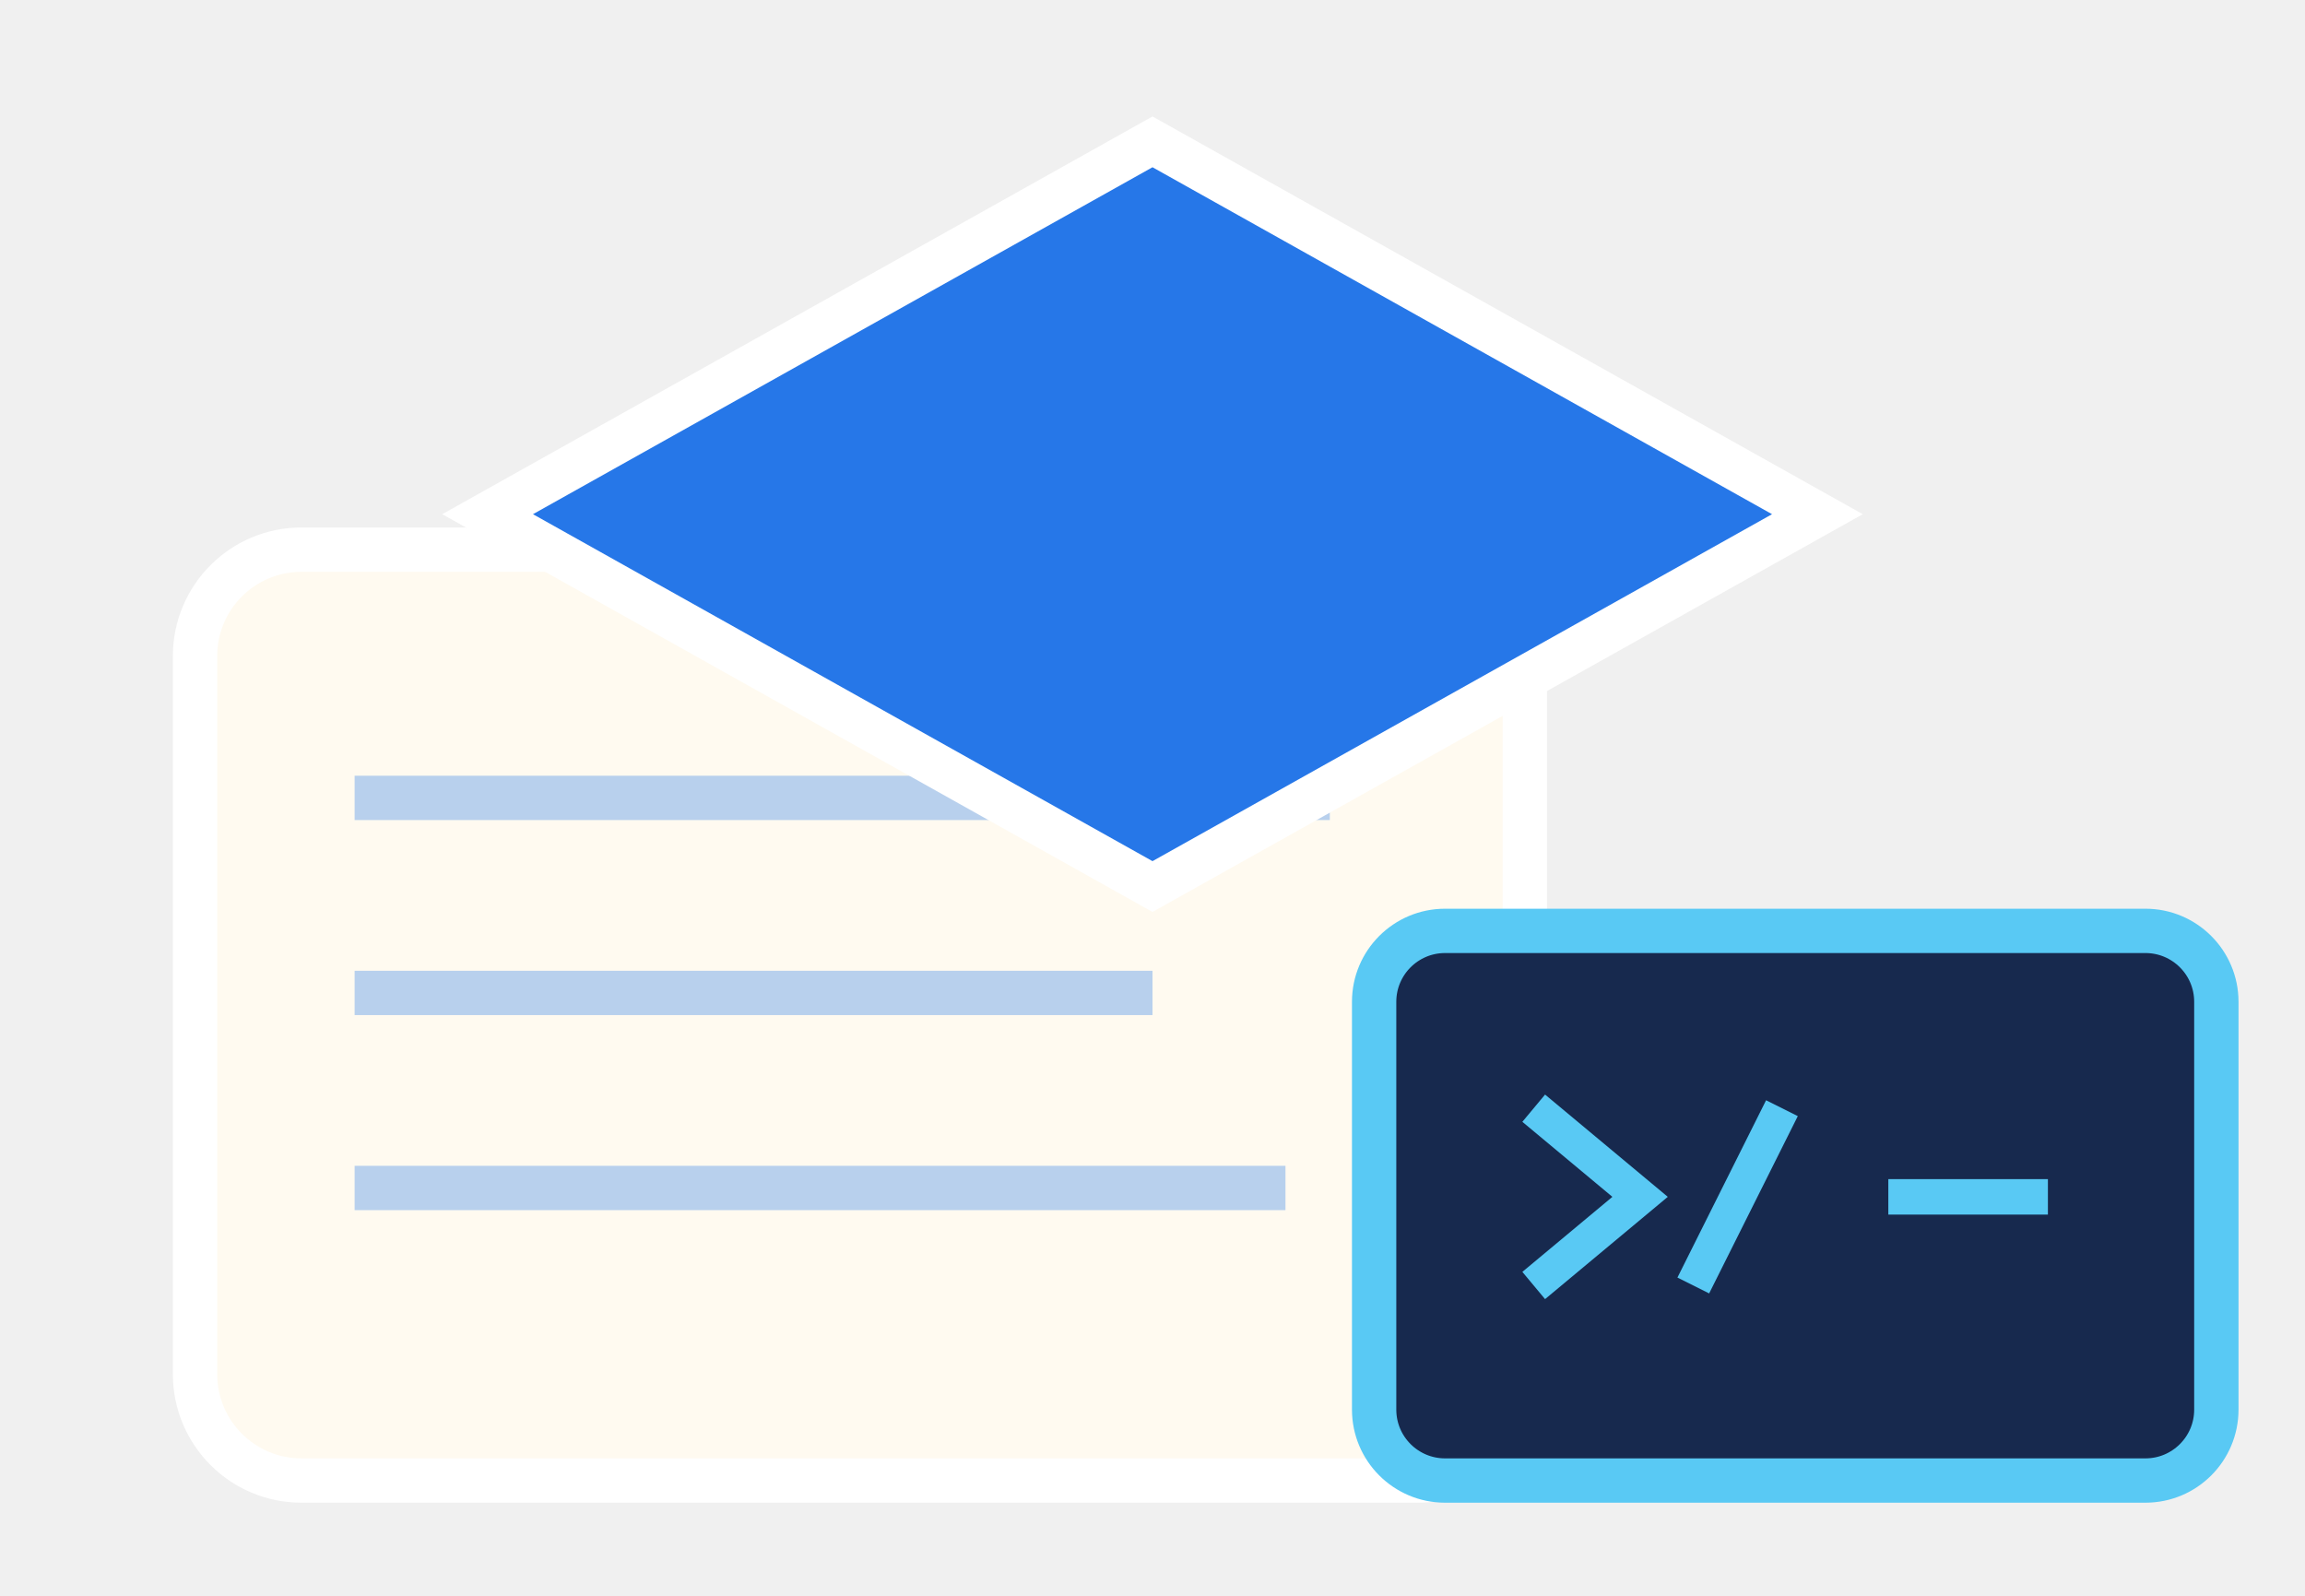
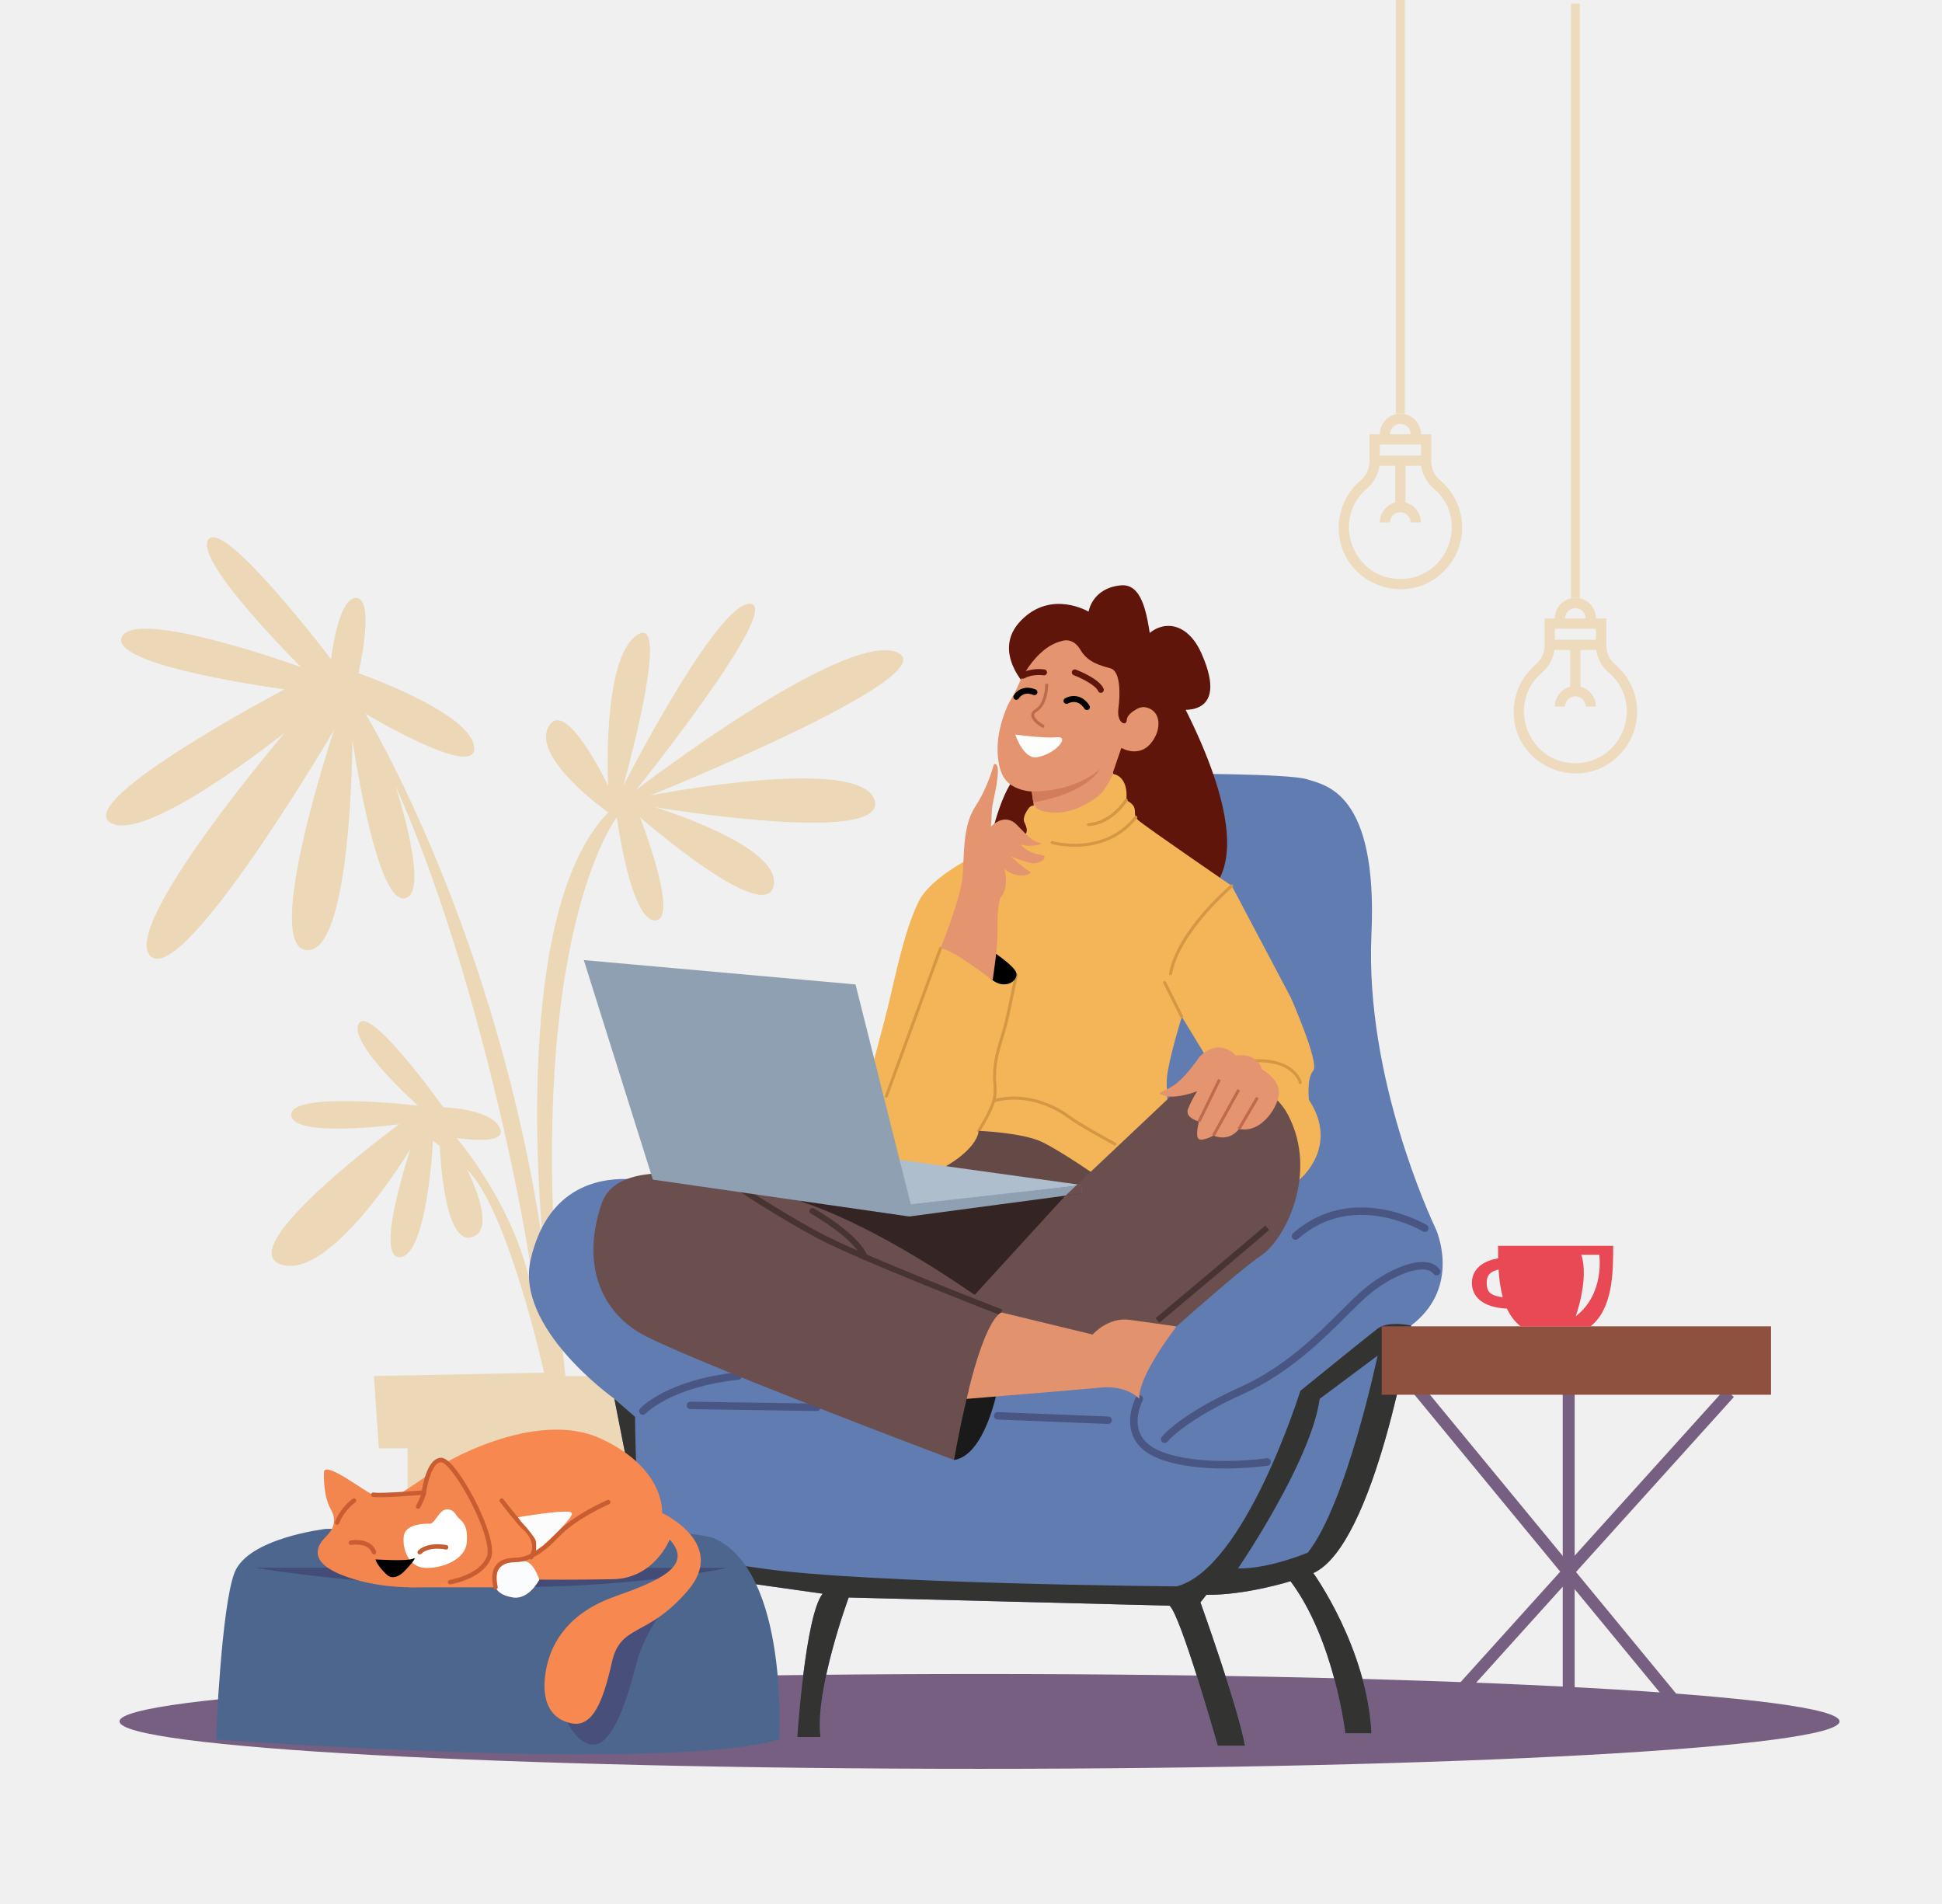
- <svg xmlns="http://www.w3.org/2000/svg" viewBox="0 0 260 180">
-   <rect x="22" y="62" width="150" height="105" rx="12" fill="#fffaf0" stroke="white" stroke-width="5" />
-   <path d="M40 90h110M40 112h90M40 134h105" stroke="#b8d0ed" stroke-width="5" />
-   <path d="M55 58l75-42 75 42-75 42z" fill="#2677e8" stroke="white" stroke-width="5" />
-   <rect x="155" y="105" width="95" height="62" rx="8" fill="#17294e" stroke="#59c9f4" stroke-width="5" />
-   <path d="M173 125l12 10-12 10m28-20l-10 20m22-10h18" fill="none" stroke="#59c9f4" stroke-width="4" />
+ <svg xmlns="http://www.w3.org/2000/svg" version="1.1" id="Layer_28" x="0px" y="0px" viewBox="0 0 361.29 354.07" style="enable-background:new 0 0 361.29 354.07;" xml:space="preserve">
+   <style type="text/css">
+ 	.st0{fill:#EEDBBD;}
+ 	.st1{fill:#775F81;}
+ 	.st2{fill:#ECD7B7;}
+ 	.st3{fill:#607CB1;}
+ 	.st4{fill:#333332;}
+ 	.st5{fill:#342424;}
+ 	.st6{fill:#495683;}
+ 	.st7{fill:#8E503F;}
+ 	.st8{fill:#E94955;}
+ 	.st9{fill:#5F150A;}
+ 	.st10{fill:#E4946E;}
+ 	.st11{fill:#D17C5A;}
+ 	.st12{fill:#F3B558;}
+ 	.st13{fill:#D49743;}
+ 	.st14{fill:#644947;}
+ 	.st15{fill:#AEBECC;}
+ 	.st16{fill:#6B4F4E;}
+ 	.st17{fill:#1A1A1A;}
+ 	.st18{fill:#483333;}
+ 	.st19{fill:#E3926E;}
+ 	.st20{fill:#8FA0B2;}
+ 	.st21{fill:#BF6A4C;}
+ 	.st22{fill:#FDFDFB;}
+ 	.st23{fill:#4D668E;}
+ 	.st24{fill:#434C76;}
+ 	.st25{fill:#484F7B;}
+ 	.st26{fill:#F68850;}
+ 	.st27{fill:#FBFCFD;}
+ 	.st28{fill:#C95D32;}
+ 	.st29{fill:#FDFCFC;}
+ 	.st30{fill:#F3864F;}
+ 	.st31{fill:#FFFFFF;}
+ </style>
+   <g>
+     <g>
+       <g>
+         <path class="st0" d="M268.75,106.15c4.67-4.79,4.27-12.48-0.8-16.77c-2.12-1.79-1.6-4.17-1.68-4.63v-3.96h-1.91     c0-2.11-1.72-3.83-3.83-3.83c-2.11,0-3.83,1.72-3.83,3.83h-1.91v3.96c-0.08,0.47,0.45,2.83-1.69,4.65     c-2.57,2.19-4.05,5.38-4.05,8.75C249.04,108.44,261.6,113.49,268.75,106.15L268.75,106.15z M260.53,78.87     c1.06,0,1.91,0.86,1.91,1.91h-3.83C258.62,79.73,259.47,78.87,260.53,78.87z M256.7,82.7h7.66v2.04h-7.66V82.7z M254.33,90.85     c1.28-1.09,2.09-2.58,2.31-4.19h2.93v6.82c-1.65,0.43-2.87,1.93-2.87,3.71h1.91c0-1.06,0.86-1.91,1.91-1.91s1.91,0.86,1.91,1.91     h1.91c0-1.78-1.22-3.28-2.87-3.71v-6.82h2.93c0.22,1.61,1.03,3.1,2.3,4.18c6.74,5.71,2.73,16.63-5.91,16.87     C251.78,107.96,247.48,96.67,254.33,90.85z" />
+       </g>
+     </g>
+     <g>
+       <g>
+         <rect x="259.7" y="-0.28" class="st0" width="1.66" height="77.23" />
+       </g>
+     </g>
+     <g>
+       <g>
+         <path class="st0" d="M301.31,140.41c4.67-4.79,4.27-12.48-0.8-16.77c-2.12-1.79-1.6-4.17-1.68-4.63v-3.96h-1.91     c0-2.11-1.72-3.83-3.83-3.83s-3.83,1.72-3.83,3.83h-1.91v3.96c-0.08,0.47,0.45,2.83-1.69,4.65c-2.57,2.19-4.05,5.38-4.05,8.75     C281.6,142.7,294.16,147.76,301.31,140.41L301.31,140.41z M293.09,113.14c1.06,0,1.91,0.86,1.91,1.91h-3.83     C291.17,114,292.03,113.14,293.09,113.14z M289.26,116.97h7.66v2.04h-7.66V116.97z M286.89,125.11c1.28-1.09,2.09-2.58,2.31-4.19     h2.93v6.82c-1.65,0.43-2.87,1.93-2.87,3.71h1.91c0-1.06,0.86-1.91,1.91-1.91c1.06,0,1.91,0.86,1.91,1.91h1.91     c0-1.78-1.22-3.28-2.87-3.71v-6.82h2.93c0.22,1.61,1.03,3.1,2.3,4.18c6.74,5.71,2.73,16.63-5.91,16.87     C284.34,142.23,280.04,130.94,286.89,125.11z" />
+       </g>
+     </g>
+     <g>
+       <g>
+         <rect x="292.26" y="0.67" class="st0" width="1.66" height="110.56" />
+       </g>
+     </g>
+     <g>
+       <ellipse class="st1" cx="182.23" cy="320.24" rx="160" ry="8.82" />
+     </g>
+     <g>
+       <path class="st2" d="M75.84,280.28v-10.84h-5.36l-0.91-13.45l31.66-0.63c0,0-6.75-30.45-14.35-37.79c0,0,5.96,11.43,0.75,12.62    s-5.8-16.97-5.8-16.97l-1.28-1.02c0,0-1.02,21.15-6.06,21.67c-5.03,0.51,1.88-20.13,1.88-20.13s-14.78,24.59-24.1,21.49    c-9.32-3.11,21.99-26.08,21.99-26.08s-20,2.71-20.08-1.77c-0.08-4.47,23.59-1.7,23.59-1.7s-13.11-11.64-11.03-15.27    c2.08-3.62,15.73,15.58,15.73,15.58s8.71,0.23,10.49,3.78s-8.02,1.93-8.02,1.93s9.94,11.49,13.45,25.91    c3.51,14.42-5.83-49.16-24.82-91.41c0,0,6.78,20.61,1.53,20.94s-9.54-29.52-9.54-29.52s-0.08,39.79-8.49,39.15    c-8.41-0.65,5.1-41.01,5.1-41.01s-27.74,47.31-34.05,42.22c-6.31-5.1,24.91-41.73,24.91-41.73s-26.2,21.03-32.59,16.74    c-6.39-4.29,32.51-24.75,32.51-24.75s-33-4.37-30.25-9.79c2.75-5.42,33.32,5.66,33.32,5.66s-20.14-19.9-17.23-23.78    c2.91-3.88,22.81,22.32,22.81,22.32s1.29-11.73,4.77-11.4c3.48,0.32,0.32,13.99,0.32,13.99s20.7,7.2,21.51,13.67    c0.81,6.47-20.22-6.15-20.22-6.15s24.85,40.82,33.24,100.29c0,0-7.08-62.38,11.93-81.91c0,0-14.22-10.01-11.12-15.9    c3.11-5.89,11.12,10.96,11.12,10.96s-1.25-23.61,5.37-28.07c6.62-4.46-2.57,28.07-2.57,28.07s17.57-34.42,23.65-33.88    c6.08,0.54-21.21,34.59-21.21,34.59s38.78-29.73,48.51-25.54s-45.94,26.62-45.94,26.62s39.18-7.7,41.75,0.88    c2.57,8.58-40.94,1.28-40.94,1.28s23.78,7.17,22.16,14.66c-1.62,7.5-24.86-12.76-24.86-12.76s7.43,19.04,2.84,19.18    s-7.16-19.18-7.16-19.18s-18.66,23.67-9.56,103.95h27.1v14.57h-6.11v9.73H75.84z" />
+     </g>
+     <g>
+       <path class="st3" d="M262.51,246.6c0,0-6.66,40.8-18.18,46.05c0,0,10,13.83,10.81,29.79h-4.85c0,0-2.02-17.37-10.2-28.28    c0,0-8.38,2.63-15.65,2.53l-1.11,1.41c0,0,6.97,19.39,8.28,26.66h-5.05c0,0-6.97-24.54-8.99-26.05l-59.68-1.52    c0,0-6.36,17.27-5.25,25.95h-4.31c0,0,1.49-22.72,4.72-26.66l-32.5-4.59l-0.56-2.86l-1.62-8.18l-4.08-20.64l-0.01-0.01    c-0.52-0.37-18.46-13.27-15.56-25.86c2.94-12.78,11.74-15.56,19.47-14.92c7.74,0.64,56.79-5.7,56.79-5.7l43.29-69.78    c0,0,21.62-0.06,24.96,1.05c3.33,1.11,13.13,2.33,11.91,28.88c-1.21,26.56,11.11,52.91,11.92,54.63    C267.86,230.24,271.3,239.94,262.51,246.6z" />
+     </g>
+     <g>
+       <path class="st4" d="M118.37,280.87l-4.08-20.64l3.85,3.35c0,0,0.09,11.21,0.71,15.3C118.96,279.58,118.77,280.24,118.37,280.87z" />
+     </g>
+     <g>
+       <path class="st4" d="M244.33,292.65c0,0,10,13.83,10.81,29.79h-4.85c0,0-2.02-17.37-10.2-28.28c0,0-8.38,2.63-15.65,2.53    l-1.11,1.41c0,0,6.97,19.39,8.28,26.66h-5.05c0,0-6.97-24.54-8.99-26.05l-59.68-1.52c0,0-6.36,17.27-5.25,25.95h-4.31    c0,0,1.49-22.72,4.72-26.66l-32.5-4.59l-0.56-2.86c4.13,0.4,11.06,1.2,21.7,2.75c19.77,2.87,77.21,3.34,77.21,3.34    c12.7-3.28,23.02-36.38,23.02-36.38s12.46-10.12,14.41-11.6c1.95-1.48,6.19-0.55,6.19-0.55S255.85,287.4,244.33,292.65z" />
+     </g>
+     <g>
+       <polygon class="st5" points="143.79,220.05 181.35,244.93 201.27,222.03   " />
+     </g>
+     <g>
+       <path class="st3" d="M230.33,291.77c0,0,13.54-19.79,15.19-31.54l10.77-8.04c0,0-5.76,27.5-12.98,36.65    C243.31,288.84,235.98,291.92,230.33,291.77z" />
+     </g>
+     <g>
+       <path class="st6" d="M206.17,264.9c-0.01,0-0.02,0-0.03,0l-20.57-0.82c-0.38-0.02-0.68-0.34-0.66-0.72    c0.02-0.38,0.33-0.68,0.72-0.66l20.57,0.82c0.38,0.02,0.68,0.34,0.66,0.72C206.85,264.6,206.54,264.9,206.17,264.9z" />
+     </g>
+     <g>
+       <path class="st6" d="M227.81,273.19c-3.9,0-8.54-0.39-12.28-1.86c-2.49-0.98-4.13-2.49-4.86-4.48c-1.23-3.35,0.6-6.8,0.68-6.95    c0.18-0.34,0.6-0.46,0.94-0.28c0.34,0.18,0.46,0.6,0.28,0.94c-0.02,0.04-1.61,3.07-0.59,5.82c0.59,1.6,1.96,2.83,4.06,3.66    c7.54,2.96,19.48,1.27,19.6,1.25c0.38-0.06,0.73,0.21,0.79,0.59c0.05,0.38-0.21,0.73-0.59,0.79    C235.58,272.7,232.15,273.19,227.81,273.19z" />
+     </g>
+     <g>
+       <path class="st6" d="M216.67,268.43c-0.15,0-0.3-0.05-0.43-0.15c-0.3-0.24-0.35-0.67-0.11-0.97c0.13-0.17,3.43-4.24,14.64-9.28    c8.21-3.69,14.32-9.78,18.78-14.23c1.57-1.57,2.93-2.93,4.15-3.95c3.94-3.32,8.72-5.39,11.63-5.04c1.11,0.13,1.95,0.59,2.51,1.36    c0.23,0.31,0.16,0.74-0.15,0.97c-0.31,0.22-0.74,0.16-0.97-0.15c-0.33-0.45-0.84-0.71-1.55-0.8c-2.51-0.3-6.96,1.68-10.57,4.72    c-1.17,0.98-2.51,2.32-4.06,3.87c-4.54,4.52-10.75,10.72-19.19,14.51c-10.84,4.87-14.09,8.84-14.12,8.88    C217.08,268.34,216.88,268.43,216.67,268.43z" />
+     </g>
+     <g>
+       <path class="st6" d="M241.02,230.65c-0.19,0-0.38-0.08-0.52-0.23c-0.25-0.29-0.23-0.72,0.06-0.98c11.05-9.8,24.73-1.63,24.87-1.54    c0.33,0.2,0.43,0.62,0.23,0.95c-0.2,0.33-0.62,0.43-0.95,0.23c-0.13-0.08-12.95-7.71-23.23,1.4    C241.34,230.59,241.18,230.65,241.02,230.65z" />
+     </g>
+     <g>
+       <path class="st6" d="M119.6,263.21c-0.17,0-0.33-0.06-0.47-0.18c-0.28-0.26-0.3-0.69-0.05-0.98c0.2-0.22,4.96-5.34,18.15-6.75    c0.38-0.04,0.72,0.23,0.76,0.62c0.04,0.38-0.23,0.72-0.61,0.76c-12.6,1.35-17.22,6.26-17.27,6.31    C119.97,263.13,119.79,263.21,119.6,263.21z" />
+     </g>
+     <g>
+       <path class="st6" d="M151.97,262.5c0,0-0.01,0-0.01,0l-23.52-0.36c-0.38-0.01-0.69-0.32-0.68-0.7c0.01-0.38,0.31-0.68,0.69-0.68    c0,0,0.01,0,0.01,0l23.52,0.36c0.38,0.01,0.69,0.32,0.68,0.7C152.66,262.2,152.35,262.5,151.97,262.5z" />
+     </g>
+     <g>
+       <g>
+         <rect x="287.93" y="248.96" transform="matrix(0.7718 -0.6358 0.6358 0.7718 -117.8789 249.7571)" class="st1" width="2.22" height="80.31" />
+       </g>
+     </g>
+     <g>
+       <g>
+         <rect x="253.85" y="288.22" transform="matrix(0.6698 -0.7425 0.7425 0.6698 -117.5866 314.2223)" class="st1" width="81.33" height="2.22" />
+       </g>
+     </g>
+     <g>
+       <g>
+         <rect x="290.73" y="259.13" class="st1" width="2.22" height="61.59" />
+       </g>
+     </g>
+     <g>
+       <rect x="257.05" y="246.74" class="st7" width="72.43" height="12.73" />
+     </g>
+     <g>
+       <g>
+         <g>
+           <path class="st8" d="M273.83,238.69c0,2.51,2.01,4.57,6.52,4.75c0.61,1.3,1.43,2.44,2.57,3.33h12.96      c4.23-3.34,4.24-10.24,4.24-15h-21.43c0,0.73,0,1.52,0.02,2.33C275.34,234.66,273.83,236.5,273.83,238.69z M293.15,244.87      c0,0,2.53-7.01,1.03-11.44h3.35C297.53,233.43,298.62,240.67,293.15,244.87z M276.59,238.74c-0.02-1.2,0.32-2.12,2.2-2.56      c0.11,1.72,0.33,3.5,0.79,5.15C277,241.02,276.61,240.1,276.59,238.74z" />
+         </g>
+       </g>
+     </g>
+     <g>
+       <path class="st9" d="M223.52,121.55c-2.77-6.24-7.92-6.42-10.95-2.42c-3.03,4,6.4,12.81,6.4,12.81S229.03,133.96,223.52,121.55z" />
+     </g>
+     <g>
+       <path class="st9" d="M191.09,127.86c0,0-6.78-6.66-1.13-12.44s12.56-1.63,12.56-1.63s0.63-4.4,6.03-4.9s5.03,10.55,6.16,12.56    c1.13,2.01,19.98,31.91,11.31,43.34l-41.96-7.66c0,0,2.14-10.93,5.78-13.44L191.09,127.86z" />
+     </g>
+     <g>
+       <path class="st10" d="M215.01,136.84c-2.3,4.79-6.39,2.29-6.39,2.29l-1.53,4.47v2.75c-5.75,8.56-14.57,4.92-14.57,4.92l-0.29-2.01    l-0.29-2.02c-1.16-0.04-2.39-0.4-3.41-0.95c-2.16-1.16-2.73-3.51-2.9-5.82c-0.23-3.01,0.5-6.04,1.65-8.8    c0.55-1.33,1.46-2.54,1.99-3.85c0-0.01,2.94-7.28,8.24-8.56c0,0,2.05-0.84,3.48,1.61c1.43,2.46,3.85,2.95,5.65,3.48    c1.8,0.54,1.8,4.71,1.43,7.45c-0.37,2.75,1.51,3.4,1.56,2.17c0.03-0.95,1.13-1.65,1.86-2.07c0.85-0.49,1.69-0.46,2.58,0.02    C215.85,132.91,215.77,135.24,215.01,136.84z" />
+     </g>
+     <g>
+       <path class="st11" d="M204.64,143.1c0,0-2.41,4.52-12.41,6.16l-0.29-2.02C191.94,147.25,199.41,147.57,204.64,143.1z" />
+     </g>
+     <g>
+       <path class="st12" d="M191.35,150.4c0,0-1.28,1.59-0.75,2.64c0.53,1.06,0.88,2.33-0.92,2.6c-1.81,0.26-15.64,5.94-18.7,11.94    s-4.89,16.61-6.43,22.24c-1.54,5.63-7.68,29.63-7.68,29.63l61.68-0.8c0,0-1.76-14.78-1.46-18.15s2.78-11.34,2.78-11.34l5.12,8.41    l16.76,21.88c0,0,7.54-6.07,1.76-14.85c0,0-0.44-4.02,0.8-5.41c1.24-1.39-4.17-13.61-4.17-13.61l-10.98-20.78    c0,0-16.02-10.98-17.41-12.22c-1.39-1.24,0.48-2.32-2.22-3.72c0,0,0.66-4.2-2.44-4.89c0,0-1.3,2.98-2.84,4.17    c-1.55,1.19-4.69,3.19-8.23,3.02s-3.41-1.29-3.41-1.29S191.82,149.68,191.35,150.4z" />
+     </g>
+     <g>
+       <path class="st13" d="M164.89,204.21c-0.03,0-0.06-0.01-0.1-0.02c-0.14-0.05-0.22-0.21-0.16-0.36l10.09-27.52    c0.05-0.14,0.21-0.22,0.36-0.16c0.14,0.05,0.22,0.21,0.16,0.36l-10.09,27.52C165.11,204.14,165,204.21,164.89,204.21z" />
+     </g>
+     <g>
+       <path class="st13" d="M182.09,210.66c-0.05,0-0.1-0.01-0.15-0.04c-0.13-0.08-0.17-0.25-0.09-0.38c1.07-1.74,2.17-3.59,2.77-5.53    c0.31-1.02,0.25-2.14,0.18-3.23c-0.03-0.43-0.05-0.86-0.05-1.28c-0.02-2.64,0.65-4.86,1.36-7.22c0.14-0.46,0.28-0.93,0.42-1.41    c0.52-1.8,0.97-3.99,1.41-6.1c0.31-1.49,0.59-2.9,0.91-4.16c0.04-0.15,0.18-0.24,0.33-0.2c0.15,0.04,0.24,0.19,0.2,0.33    c-0.31,1.26-0.6,2.66-0.9,4.14c-0.44,2.12-0.89,4.32-1.42,6.14c-0.14,0.48-0.28,0.95-0.42,1.41c-0.7,2.32-1.36,4.5-1.34,7.06    c0,0.41,0.03,0.83,0.05,1.25c0.07,1.14,0.14,2.32-0.21,3.43c-0.62,2-1.73,3.89-2.82,5.66    C182.28,210.61,182.19,210.66,182.09,210.66z" />
+     </g>
+     <g>
+       <path class="st13" d="M207.42,213.11c-0.04,0-0.09-0.01-0.13-0.03c-0.27-0.14-6.55-3.56-8.43-4.96c-2-1.5-7.35-4.8-13.9-3.07    c-0.15,0.04-0.3-0.05-0.34-0.2c-0.04-0.15,0.05-0.3,0.2-0.34c6.78-1.79,12.31,1.61,14.37,3.16c1.85,1.38,8.3,4.89,8.36,4.92    c0.13,0.07,0.18,0.24,0.11,0.38C207.61,213.06,207.51,213.11,207.42,213.11z" />
+     </g>
+     <g>
+       <path class="st13" d="M219.86,189.44c-0.1,0-0.2-0.06-0.25-0.15l-3.19-6.37c-0.07-0.14-0.01-0.3,0.12-0.37    c0.14-0.07,0.3-0.01,0.37,0.12l3.19,6.37c0.07,0.14,0.01,0.3-0.12,0.37C219.95,189.43,219.9,189.44,219.86,189.44z" />
+     </g>
+     <g>
+       <path class="st13" d="M217.77,181.42c-0.02,0-0.03,0-0.05,0c-0.15-0.03-0.25-0.17-0.22-0.32c1.41-7.93,11.07-16.16,11.48-16.51    c0.12-0.1,0.29-0.08,0.39,0.03c0.1,0.12,0.08,0.29-0.03,0.39c-0.1,0.08-9.91,8.45-11.29,16.18    C218.02,181.32,217.9,181.42,217.77,181.42z" />
+     </g>
+     <g>
+       <path class="st13" d="M202.54,153.67c-0.02,0-0.04,0-0.04,0c-0.15,0-0.27-0.13-0.27-0.28c0-0.15,0.13-0.27,0.28-0.27    c0.05,0,3.7,0.04,6.78-4.42c0.09-0.13,0.26-0.16,0.39-0.07c0.13,0.09,0.16,0.26,0.07,0.39C206.64,153.52,203,153.67,202.54,153.67    z" />
+     </g>
+     <g>
+       <path class="st13" d="M199.96,157.52c-2.48,0-4.25-0.5-4.29-0.51c-0.15-0.04-0.23-0.2-0.19-0.34c0.04-0.15,0.2-0.23,0.34-0.19    c0.09,0.03,9.48,2.68,15.27-4.61c0.1-0.12,0.27-0.14,0.39-0.04c0.12,0.1,0.14,0.27,0.04,0.39    C208.05,156.59,203.34,157.52,199.96,157.52z" />
+     </g>
+     <g>
+       <path class="st13" d="M241.91,201.67c-0.12,0-0.24-0.08-0.27-0.21c-0.05-0.2-1.35-4.91-10.55-3.64c-0.15,0.02-0.29-0.08-0.31-0.24    c-0.02-0.15,0.08-0.29,0.24-0.31c9.73-1.34,11.11,3.84,11.16,4.06c0.04,0.15-0.06,0.3-0.2,0.33    C241.96,201.67,241.93,201.67,241.91,201.67z" />
+     </g>
+     <g>
+       <path class="st14" d="M182.09,210.38c0,0,8.2,0.31,11.86,2.11c3.66,1.8,10.18,6.34,10.18,6.34l-5.91,3.6L170.98,221l5-4.05    C175.97,216.95,181.6,213.92,182.09,210.38z" />
+     </g>
+     <g>
+       <polygon class="st15" points="164.53,215.36 201.27,220.46 167.74,224.74   " />
+     </g>
+     <g>
+       <path class="st16" d="M234.61,233.58c-4.55,3.04-20.27,17.23-20.27,17.23l-33.93-3.13l0.92-6.79l16.87-18.46l3.05-0.4v-1.57    l-1.08,0.12l18.17-17.15c0,0,15.8-6.64,21.34,4.08C245.24,218.22,239.17,230.54,234.61,233.58z" />
+     </g>
+     <g>
+       <path class="st17" d="M185.6,258.34c0,0-2.26,12.39-8.11,13.27c-1.55-3.48,1.89-12.96,1.89-12.96L185.6,258.34z" />
+     </g>
+     <g>
+       <path class="st16" d="M111.95,223.86c-3.87,11.3-0.1,19.66,6.76,23.93c6.87,4.27,58.78,23.82,58.78,23.82s4.15-24.55,8.78-27.47    l-6.51-4.3c0,0-13.41-9.43-26.2-14.64C142.05,220.53,115.69,212.94,111.95,223.86z" />
+     </g>
+     <g>
+       <path class="st18" d="M215.69,246.08l-0.71-0.85c0.18-0.15,18.4-15.44,20.39-17.23l0.74,0.82    C234.11,230.63,216.44,245.45,215.69,246.08z" />
+     </g>
+     <g>
+       <path class="st18" d="M186.07,244.66c-0.26-0.1-26.14-10.14-33.84-14.22c-7.7-4.08-15.68-9.47-15.76-9.53l0.62-0.92    c0.08,0.05,8.02,5.41,15.66,9.47c7.64,4.05,33.46,14.07,33.72,14.17L186.07,244.66z" />
+     </g>
+     <g>
+       <path class="st18" d="M160.86,234.38c-0.22,0-0.43-0.13-0.52-0.35c-1.41-3.65-9.39-8.22-9.47-8.26c-0.27-0.15-0.36-0.49-0.21-0.76    c0.15-0.27,0.49-0.36,0.76-0.21c0.34,0.19,8.4,4.81,9.95,8.83c0.11,0.29-0.03,0.61-0.32,0.72    C160.99,234.37,160.92,234.38,160.86,234.38z" />
+     </g>
+     <g>
+       <path class="st19" d="M186.27,244.15l17.01,4.12c0,0,2.84-3.29,6.86-2.74s8.75,1.23,8.75,1.23s-7.2,9.19-6.93,13.48    c0,0-2.19-2.56-7.13-2.1c-4.93,0.46-25,2.1-25,2.1S182.87,246.15,186.27,244.15z" />
+     </g>
+     <g>
+       <polygon class="st16" points="201.27,220.46 201.27,222.03 198.22,222.43 200.19,220.58   " />
+     </g>
+     <g>
+       <polygon class="st20" points="200.19,220.58 198.22,222.43 169.16,226.31 121.46,219.45 108.61,178.61 159.16,183.14     169.44,224.03   " />
+     </g>
+     <g>
+       <path d="M184.06,176.61c0,0,4.8,3.05,5.04,4.48c0.24,1.43-2.07,3.02-4.43,1.27C182.3,180.62,184.06,176.61,184.06,176.61z" />
+     </g>
+     <g>
+       <path class="st10" d="M174.98,176.42c0,0,3.74-9.27,4.09-13.22c0.36-3.95-0.07-9.41,2.37-13.15c2.44-3.74,3.45-7.83,3.45-7.83    s1.02-0.72,0.69,2.37c-0.33,3.09-1,4.59-1.08,6.64s-0.16,2.56-0.16,2.56s2.49-2.76,4.85-0.32s3.1,3.12,4.24,3.31    s-1.91,0.99-3.64,0.28c0,0,1.52,1.71,3.64,1.93s0.07,1.85-1.49,1.58s-3.93-1.3-3.93-1.3s2.8,2.6,3.59,2.88s-2.01,1.78-4.77-0.51    c0,0,1.1,3.43-0.79,5.48c0,0-0.56,1.93-0.46,5.56s-0.92,9.67-0.92,9.67S176.86,176.35,174.98,176.42z" />
+     </g>
+     <g>
+       <path class="st10" d="M223.06,196.71c0,0,3.28-3.93,6.88-0.33c0,0,3.74-0.79,4.85,2.56c0,0,2.95,1.64,3.15,4.06    c0.2,2.43-3.15,8-7.44,7.01c0,0-1.61,2.49-4.75,1.25c0,0-1.9,1.05-2.69,0.66c-0.79-0.39,0-3.28,0-3.28s-2.69-0.66-2.03-2.36    c0.66-1.7,1.7-3.28,1.7-3.28s-3.8,1.51-6.03,0.85c-2.23-0.66,0.07-0.59,2.23-2.36S223.06,196.71,223.06,196.71z" />
+     </g>
+     <g>
+       <g>
+         <rect x="220.62" y="204.46" transform="matrix(0.4394 -0.8983 0.8983 0.4394 -57.7968 316.8614)" class="st21" width="8.68" height="0.55" />
+       </g>
+     </g>
+     <g>
+       <g>
+         <rect x="223.23" y="206.72" transform="matrix(0.4843 -0.8749 0.8749 0.4843 -63.4706 306.3132)" class="st21" width="9.74" height="0.55" />
+       </g>
+     </g>
+     <g>
+       <g>
+         <rect x="228.83" y="206.82" transform="matrix(0.5079 -0.8614 0.8614 0.5079 -64.1179 301.958)" class="st21" width="6.77" height="0.55" />
+       </g>
+     </g>
+     <g>
+       <g>
+         <path class="st9" d="M204.8,128.89c-0.22,0-0.42-0.13-0.51-0.34c-0.44-1.04-3.01-2.36-4.53-2.94c-0.29-0.11-0.43-0.43-0.32-0.72     c0.11-0.29,0.43-0.43,0.72-0.32c0.45,0.17,4.39,1.73,5.15,3.55c0.12,0.28-0.01,0.61-0.3,0.73     C204.95,128.87,204.88,128.89,204.8,128.89z" />
+       </g>
+     </g>
+     <g>
+       <g>
+         <path d="M202.22,132.09c-0.18,0-0.36-0.09-0.47-0.25c-1.25-1.93-2.88-1.07-3.06-0.97c-0.26,0.15-0.6,0.06-0.76-0.2     c-0.15-0.26-0.07-0.6,0.2-0.75c0.92-0.55,3.07-0.97,4.55,1.32c0.17,0.26,0.09,0.6-0.16,0.77     C202.43,132.06,202.33,132.09,202.22,132.09z" />
+       </g>
+     </g>
+     <g>
+       <g>
+         <path d="M189.08,130.19c-0.09,0-0.19-0.02-0.27-0.07c-0.26-0.15-0.36-0.49-0.21-0.75c0.44-0.78,1.85-2.01,4.06-1.11     c0.28,0.12,0.42,0.44,0.3,0.72c-0.12,0.28-0.44,0.42-0.72,0.3c-1.8-0.73-2.59,0.49-2.68,0.63     C189.45,130.09,189.27,130.19,189.08,130.19z" />
+       </g>
+     </g>
+     <g>
+       <g>
+         <path class="st9" d="M190.33,126.26c-0.19,0-0.38-0.1-0.48-0.28c-0.15-0.27-0.06-0.6,0.21-0.76c1.83-1.04,4.16-0.7,4.26-0.68     c0.3,0.05,0.51,0.33,0.46,0.63c-0.05,0.3-0.33,0.51-0.63,0.46c-0.02,0-2.05-0.3-3.54,0.55     C190.51,126.23,190.42,126.26,190.33,126.26z" />
+       </g>
+     </g>
+     <g>
+       <g>
+         <path class="st21" d="M194.09,135.46c-0.23-0.12-2.22-1.22-2.24-2.4c-0.01-0.45,0.25-0.83,0.77-1.14     c1.86-1.09,1.84-4.67,1.84-4.71l0.55-0.01c0,0.16,0.02,3.94-2.12,5.19c-0.5,0.29-0.49,0.56-0.49,0.65     c0.01,0.65,1.2,1.52,1.95,1.92L194.09,135.46z" />
+       </g>
+     </g>
+     <g>
+       <path class="st22" d="M192.88,140.88c-2.51,0.38-4-4.24-4-4.24s5.11,0.75,7.72,0.51S196.28,140.37,192.88,140.88z" />
+     </g>
+     <g>
+       <path class="st23" d="M60.58,284.43c0,0-14.48,1.68-16.96,8.16c-2.48,6.48-3.45,31.02-3.45,31.02s83.69,6.2,104.79,0    c0,0,1.85-31.06-12-37.38C126.48,283.27,60.58,284.43,60.58,284.43z" />
+     </g>
+     <g>
+       <path class="st24" d="M47.42,291.65c0,0,46.71,8.12,87.96,0.03" />
+     </g>
+     <g>
+       <path class="st25" d="M105.2,319.72c0,0,2.25,5.25,5.53,4.82c3.28-0.43,5.88-8.02,7.58-14.73c1.7-6.71,6.12-11.53,6.12-11.53    s-11.81,4.98-13.86,7.94S105.2,319.72,105.2,319.72z" />
+     </g>
+     <g>
+       <path class="st26" d="M127.91,295.96c-7.59,8.81-12.47,6.03-14.09,13.34c-1.63,7.32-3.59,12-7.39,11.32    c-3.79-0.68-5.87-3.86-4.9-9.69c0.97-5.83,4.77-11.04,12.76-13.89c7.99-2.84,14.9-5.62,10.3-10.63c0,0-2.85,7.25-10.57,7.38    c-7.72,0.14-13.69,0.07-13.69,0.07s-1.89,3.72-4.81,3.32c-2.73-0.38-3.26-1.71-3.31-1.87c-0.01-0.01-0.01-0.01-0.01-0.02H76.08    l-3.38-16.34c0,0,5.89-3.59,7.59-5.15c1.69-1.56,19.37-11.79,31.5-6.16c12.12,5.62,11.38,13.82,11.38,13.82    S135.5,287.16,127.91,295.96z" />
+     </g>
+     <g>
+       <path class="st27" d="M100.33,293.86c0,0-1.89,3.72-4.81,3.32c-2.73-0.38-3.26-1.71-3.31-1.87c-0.01-0.01-0.01-0.01-0.01-0.02    c-0.74-5.02,3.72-4.96,5.39-4.85C99.28,290.55,100.33,293.86,100.33,293.86z" />
+     </g>
+     <g>
+       <path class="st28" d="M92.2,295.71c-0.19,0-0.36-0.13-0.41-0.33c-0.41-1.91-0.24-3.3,0.51-4.25c0.89-1.13,2.39-1.31,3.74-1.35    c2.18-0.05,4.54-1.49,7.43-4.54c3.34-3.52,9.28-6.08,9.53-6.18c0.21-0.09,0.45,0.01,0.54,0.22c0.09,0.21-0.01,0.46-0.22,0.55    c-0.06,0.03-6.03,2.6-9.26,5.99c-3.05,3.21-5.6,4.74-8.01,4.79c-1.16,0.03-2.43,0.17-3.11,1.03c-0.58,0.73-0.69,1.93-0.35,3.56    c0.05,0.22-0.1,0.44-0.32,0.49C92.26,295.71,92.23,295.71,92.2,295.71z" />
+     </g>
+     <g>
+       <path class="st28" d="M98.81,290.12c-0.08,0-0.16-0.02-0.23-0.07c-0.19-0.13-0.24-0.38-0.12-0.58c1.72-2.6-1.18-4.96-1.3-5.06    c-0.73-0.58-3.8-4.55-4.15-5c-0.14-0.18-0.11-0.44,0.07-0.58c0.18-0.14,0.44-0.11,0.58,0.08c1.34,1.74,3.52,4.47,4.01,4.86    c1.26,1.01,3.18,3.59,1.48,6.16C99.08,290.06,98.94,290.12,98.81,290.12z" />
+     </g>
+     <g>
+       <path class="st29" d="M96.38,282.26c0,0,9.41-1.62,9.98-0.82c0.56,0.8-5.34,6.08-5.34,6.08l-1.3,0.92c0,0,0.13-1.39-0.07-1.91    c-0.2-0.53-1.5-2.17-2.25-2.96S96.38,282.26,96.38,282.26z" />
+     </g>
+     <g>
+       <path class="st30" d="M60.29,273.67c0,0-0.34,4.3,1.29,7.2c1.63,2.9-0.74,4.73-1.32,5.4c-0.58,0.68-3.49,3.86,2.94,6.57    c6.44,2.71,15.58,3.12,20.53,1.49c0,0,5.89-0.95,7.25-4.67c1.36-3.73-6.44-18-8.88-18.05c-2.44-0.04-3.25,6.05-3.25,6.05    s-8.27,0.68-9.42,0.41S60.97,272.04,60.29,273.67z" />
+     </g>
+     <g>
+       <path class="st28" d="M83.73,294.75c-0.2,0-0.38-0.14-0.41-0.35c-0.04-0.23,0.12-0.44,0.34-0.48c0.06-0.01,5.67-0.96,6.93-4.41    c0.84-2.3-2.39-9.82-5.62-14.51c-1.5-2.19-2.49-2.97-2.88-2.98c-1.7-0.03-2.63,4.21-2.83,5.69l-0.04,0.33l-0.33,0.03    c-0.85,0.07-8.37,0.68-9.55,0.4c-0.22-0.05-0.36-0.28-0.31-0.5s0.28-0.36,0.5-0.31c0.77,0.18,5.66-0.12,8.96-0.39    c0.22-1.4,1.15-6.08,3.59-6.08c0.01,0,0.02,0,0.03,0c0.84,0.01,2.03,1.14,3.55,3.34c3.08,4.48,6.74,12.45,5.71,15.27    c-1.42,3.91-7.32,4.9-7.57,4.94C83.78,294.75,83.76,294.75,83.73,294.75z" />
+     </g>
+     <g>
+       <path class="st31" d="M83.17,280.79c-1.49,0-2.22,2.68-3.2,2.67c-0.98-0.01-4.54-0.01-4.85,2.32c-0.31,2.33,0.87,5.61,3.73,5.88    s7.7-1.28,7.99-4.72c0.29-3.45-1.05-3.99-1.6-4.61C84.7,281.7,84.45,280.79,83.17,280.79z" />
+     </g>
+     <g>
+       <path class="st28" d="M77.79,280.69c-0.07,0-0.14-0.02-0.2-0.05c-0.2-0.11-0.27-0.37-0.16-0.57c0.01-0.02,0.85-1.52,1.02-2.48    c0.04-0.23,0.26-0.38,0.48-0.34c0.23,0.04,0.38,0.25,0.34,0.48c-0.19,1.1-1.08,2.67-1.11,2.74    C78.08,280.62,77.93,280.69,77.79,280.69z" />
+     </g>
+     <g>
+       <path class="st28" d="M62.7,283.67c-0.05,0-0.1-0.01-0.15-0.03c-0.21-0.08-0.32-0.33-0.23-0.54c1.11-2.78,3.22-4.23,3.3-4.29    c0.19-0.13,0.45-0.08,0.58,0.11c0.13,0.19,0.08,0.45-0.11,0.58c-0.02,0.01-1.99,1.38-3,3.91    C63.02,283.57,62.86,283.67,62.7,283.67z" />
+     </g>
+     <g>
+       <path class="st28" d="M69.58,289.19c-0.17,0-0.33-0.11-0.39-0.28c-0.73-2.07-3.8-1.5-3.83-1.5c-0.22,0.04-0.44-0.1-0.49-0.33    c-0.04-0.23,0.1-0.44,0.33-0.49c1.31-0.25,3.99-0.16,4.77,2.04c0.08,0.22-0.04,0.45-0.25,0.53    C69.67,289.18,69.62,289.19,69.58,289.19z" />
+     </g>
+     <g>
+       <path class="st28" d="M78.08,289.19c-0.09,0-0.19-0.03-0.27-0.1c-0.17-0.15-0.2-0.4-0.05-0.58c0.06-0.07,1.49-1.74,5.31-1.07    c0.23,0.04,0.38,0.25,0.34,0.48c-0.04,0.23-0.26,0.38-0.48,0.34c-3.31-0.58-4.48,0.73-4.53,0.78    C78.31,289.14,78.19,289.19,78.08,289.19z" />
+     </g>
+     <g>
+       <path d="M69.86,290.1c0,0,5.93,0.4,7.02-0.15c1.09-0.55-1.45,2.22-2.07,2.73s-1.78,1.16-2.73,0.36    C71.14,292.24,70.04,290.9,69.86,290.1z" />
+     </g>
+   </g>
</svg>
